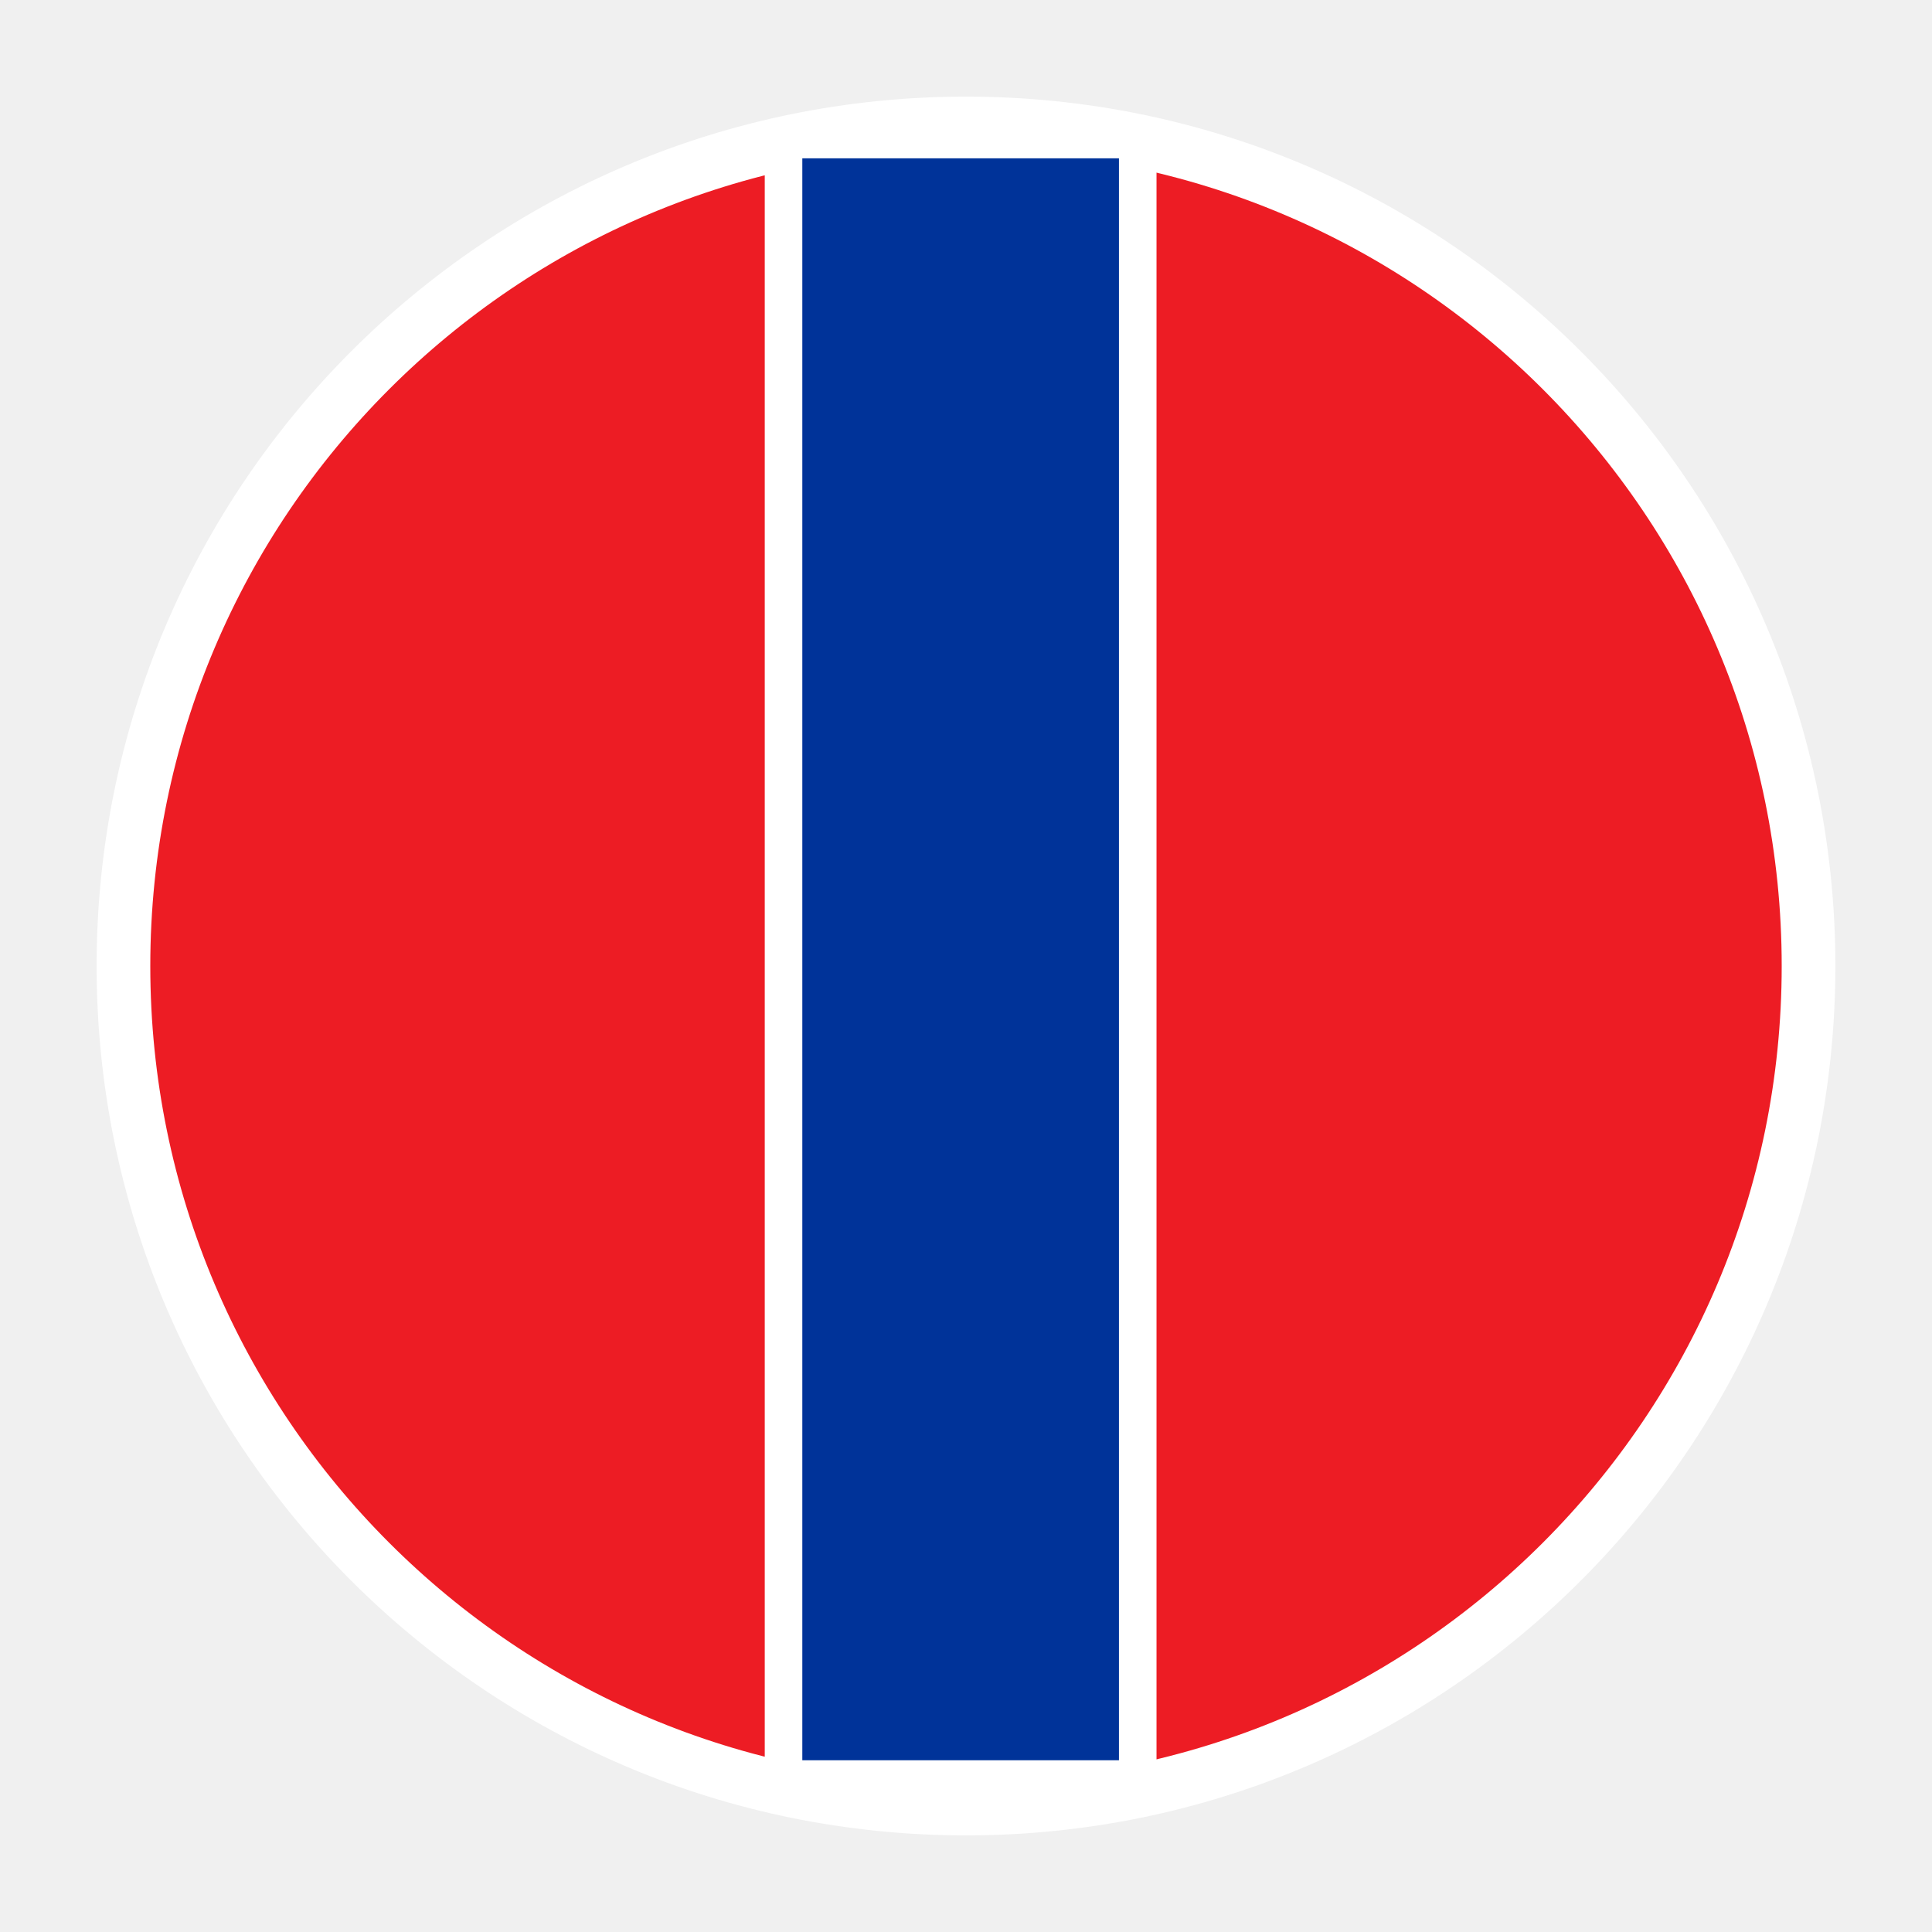
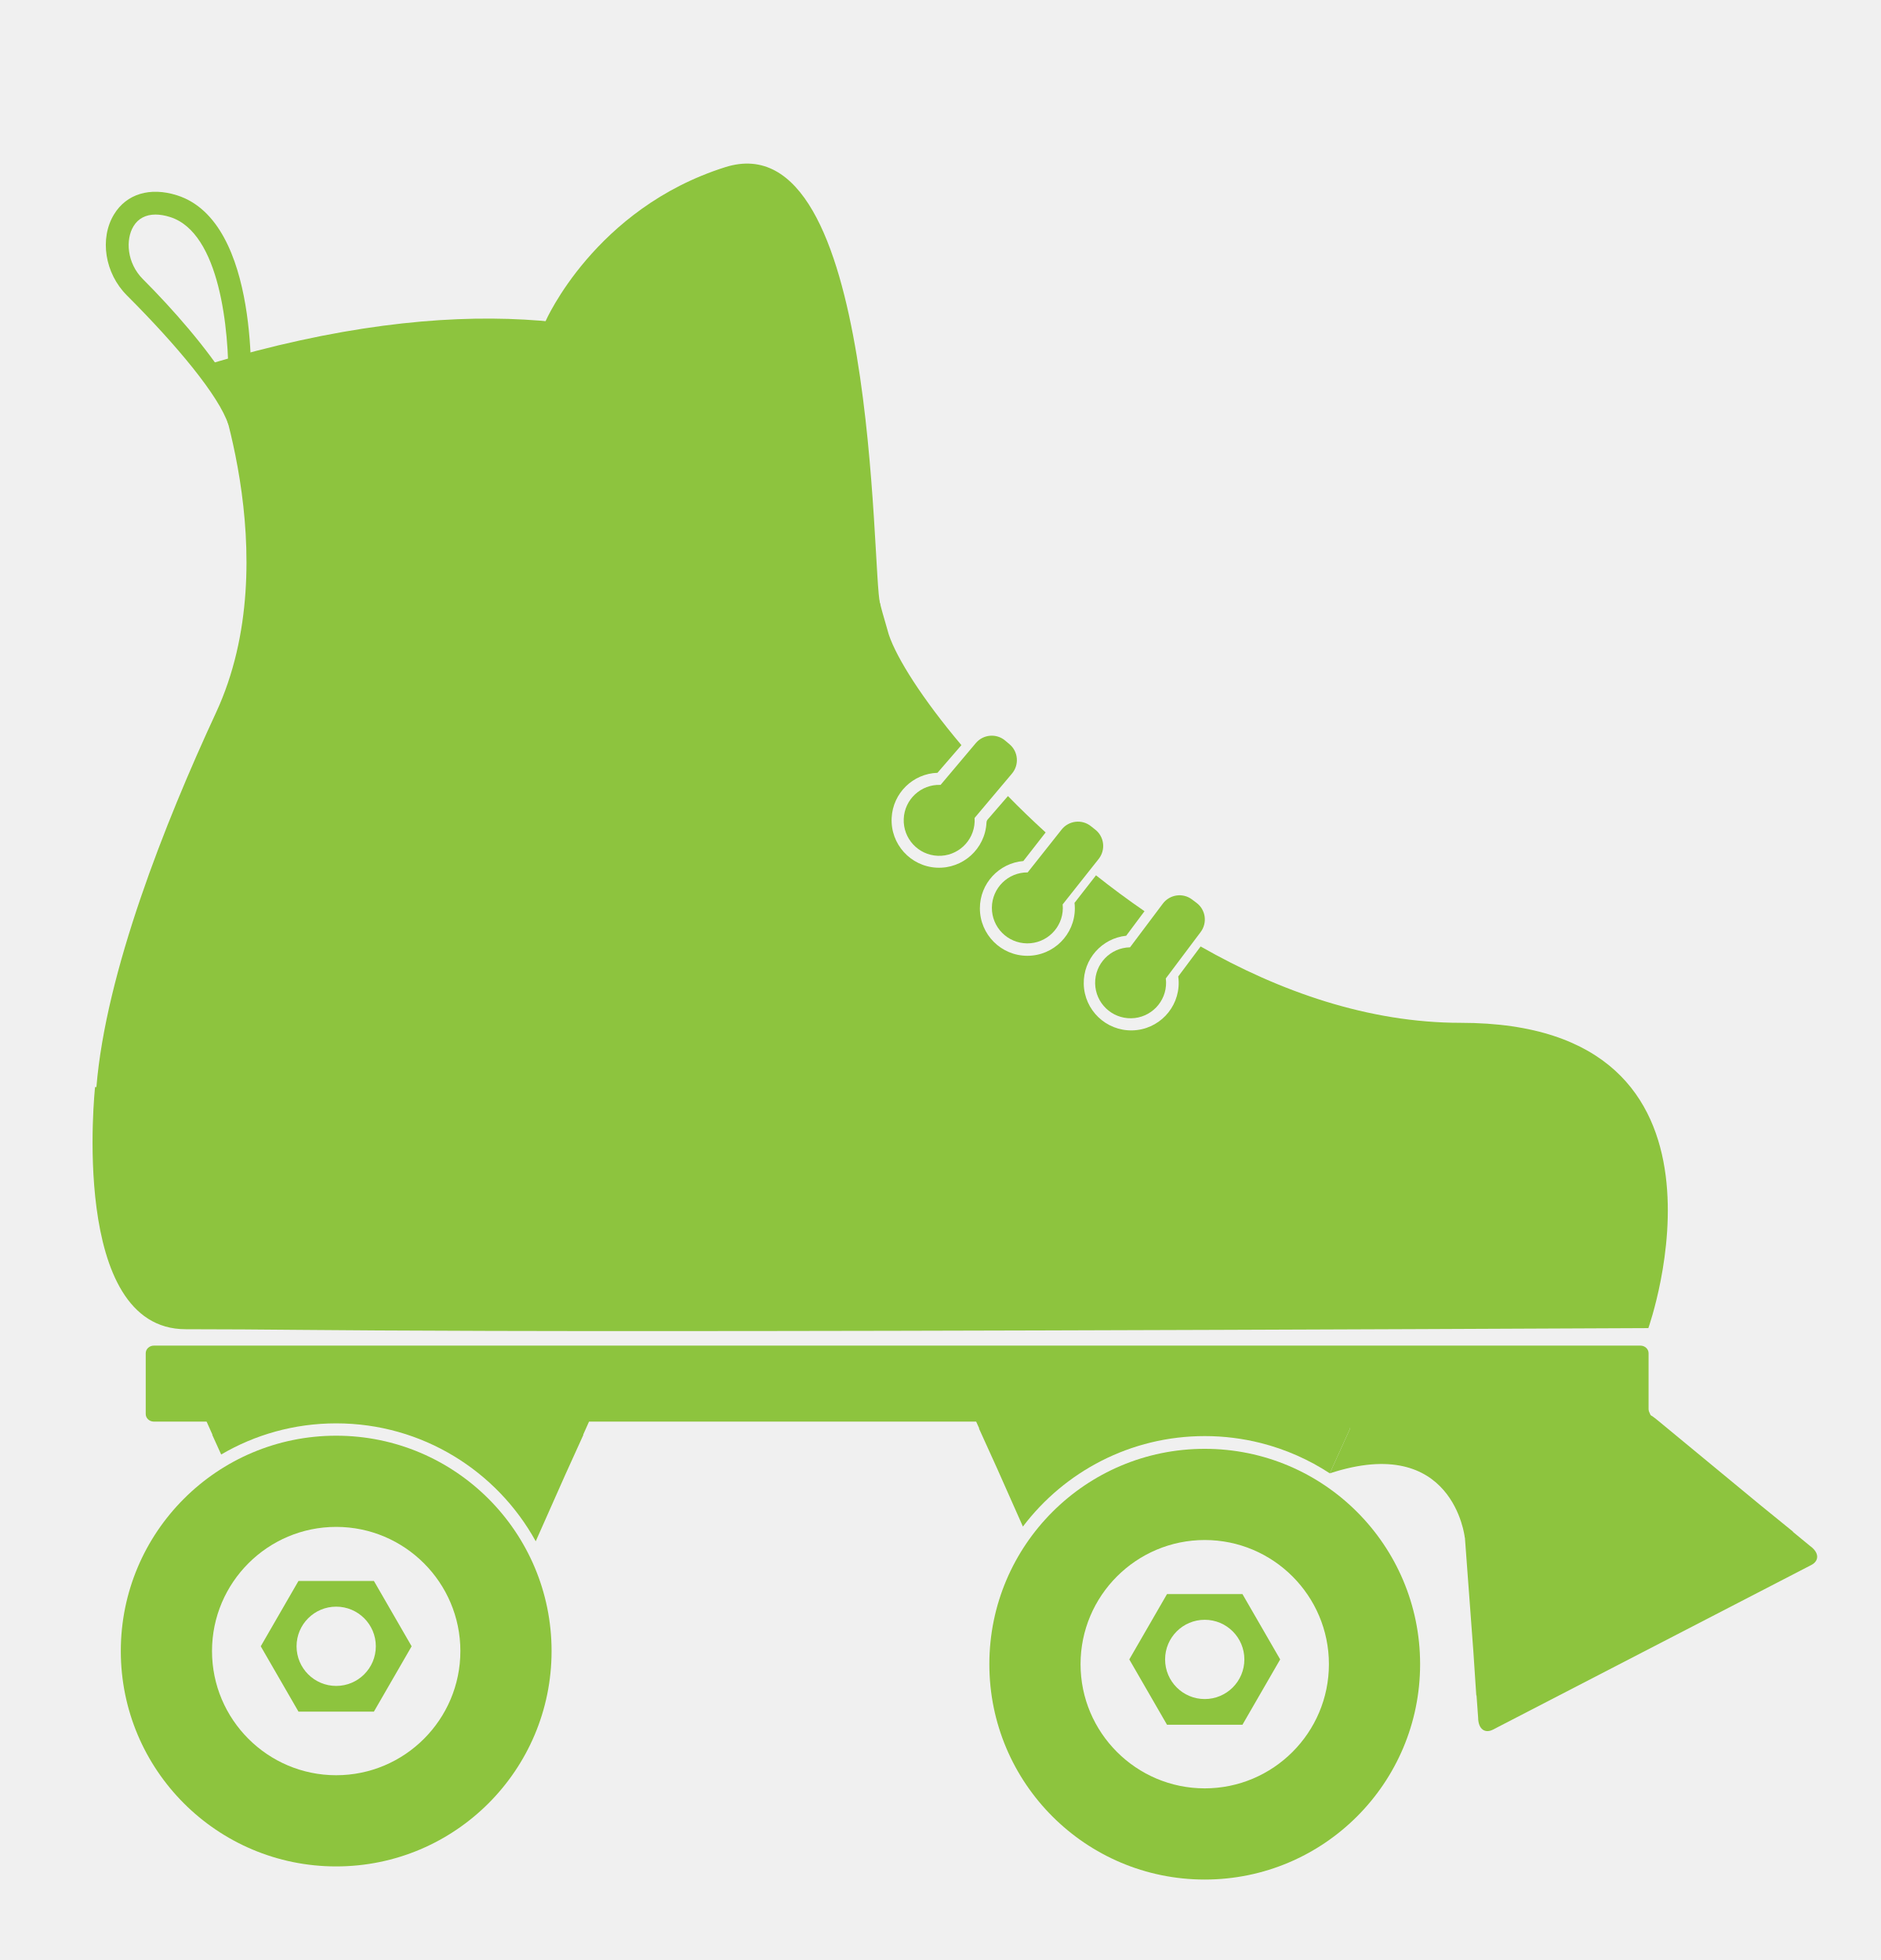
- <svg xmlns="http://www.w3.org/2000/svg" xmlns:xlink="http://www.w3.org/1999/xlink" version="1.1" id="Layer_1" x="0px" y="0px" width="360px" height="360px" viewBox="0 0 360 360" enable-background="new 0 0 360 360" xml:space="preserve">
+ <svg xmlns="http://www.w3.org/2000/svg" version="1.1" id="_x2014_ÎÓÈ_x5F_1" x="0px" y="0px" width="426.043px" height="444.044px" viewBox="0 0 426.043 444.044" enable-background="new 0 0 426.043 444.044" xml:space="preserve">
  <g>
-     <defs>
-       <rect id="SVGID_1_" x="0" y="0" width="360" height="360" />
-     </defs>
-     <clipPath id="SVGID_2_">
-       <use xlink:href="#SVGID_1_" overflow="visible" />
-     </clipPath>
-     <path clip-path="url(#SVGID_2_)" fill="#ED1C24" stroke="#FFFFFF" stroke-width="10" stroke-miterlimit="10" d="M23.005,180     C23.005,93.294,93.294,23.005,180,23.005S336.994,93.294,336.994,180c0,86.707-70.289,156.996-156.995,156.996     S23.005,266.707,23.005,180" />
-     <circle display="none" clip-path="url(#SVGID_2_)" fill="none" stroke="#FFFFFF" stroke-width="8" stroke-miterlimit="10" cx="180" cy="180" r="156.995" />
-     <path display="none" clip-path="url(#SVGID_2_)" fill="#003399" d="M71.709,180c0-59.807,48.483-108.29,108.29-108.29     s108.29,48.483,108.29,108.29S239.807,288.291,180,288.291S71.709,239.807,71.709,180" />
-     <circle display="none" clip-path="url(#SVGID_2_)" fill="none" stroke="#FFFFFF" stroke-width="8" stroke-miterlimit="10" cx="179.999" cy="180" r="108.29" />
-     <path display="none" clip-path="url(#SVGID_2_)" fill="none" stroke="#CAA61F" stroke-width="8" stroke-linecap="round" stroke-miterlimit="10" d="     M62.748,117.128" />
-     <polygon display="none" clip-path="url(#SVGID_2_)" fill="#ED1C24" points="180,107.777 196.934,159.896 251.734,159.896      207.4,192.105 224.334,244.223 180,212.012 135.666,244.223 152.6,192.105 108.266,159.896 163.065,159.896   " />
-     <polygon display="none" clip-path="url(#SVGID_2_)" fill="none" stroke="#FFFFFF" stroke-width="4" stroke-linecap="round" stroke-linejoin="round" stroke-miterlimit="10" points="     180,107.777 196.934,159.896 251.734,159.896 207.4,192.105 224.334,244.223 180,212.012 135.666,244.223 152.6,192.105      108.266,159.896 163.065,159.896   " />
-     <path clip-path="url(#SVGID_2_)" fill="none" stroke="#FFFFFF" stroke-width="4" stroke-linecap="round" stroke-linejoin="round" stroke-miterlimit="10" d="     M247.289,160.37" />
-     <path clip-path="url(#SVGID_2_)" fill="#CAA61F" d="M192.957,159.37" />
+     <g>
+       <path fill="#8DC43E" d="M373.453,320.349c0,0.95-0.828,1.721-1.848,1.721H34.86c-1.021,0-1.848-0.771-1.848-1.721v-13.773       c0-0.95,0.828-1.722,1.848-1.722h336.745c1.02,0,1.848,0.771,1.848,1.722V320.349z" />
+       <path fill="#8DC43E" d="M410.316,354.554l-33.25,17.197l-5.62,2.906l-33.25,17.198c-1.745,0.902-3.334-0.032-3.354-2.73       c0,0-0.165-2.271-0.365-5.038l-0.052,0.027l-0.651-9.792c-0.001-0.011-0.002-0.027-0.002-0.036l-2.276-30.651       c-0.05-0.982-0.092-1.89,1.347-2.634l38.688-20.01c2.204-1.141,2.674-0.166,4.141,0.917l22.864,18.88       c0.007,0.006,0.02,0.018,0.028,0.024l7.613,6.19l-0.051,0.026c2.144,1.762,3.901,3.208,3.901,3.208       C412.217,351.814,412.061,353.651,410.316,354.554z" />
+       <path fill="#8DC43E" d="M123.591,72.759c0,0,11.137-25.546,40.69-34.884c34.64-10.945,33.151,92.128,35.106,99.027       C201.348,143.803,142.564,121.081,123.591,72.759z" />
+       <path fill="#8DC43E" d="M51.75,96.239c-2.108-6.529-11.73-18.042-23.019-29.332c-4.984-4.983-6.23-12.869-2.899-18.343       c2.827-4.645,8.17-6.256,14.287-4.31C59.092,50.29,56.864,88.916,56.76,90.557l-2.887-0.182c0.774,1.507,1.395,2.943,1.826,4.277       L51.75,96.239z M35.232,48.608c-2.204,0-3.924,0.895-4.988,2.642c-1.835,3.015-1.537,8.33,2.139,12.005       c6.841,6.842,14.557,15.68,19.352,23.376c0.153-11.773-1.902-33.867-13.182-37.456C37.356,48.796,36.244,48.608,35.232,48.608z" />
+       <g>
+         <path fill="#8DC43E" d="M132.373,316.446H93.411h-6.587H47.861c-2.044,0-3.067,1.56-1.796,3.967c0,0,0.934,2.091,2.072,4.642         l-0.061-0.001l2.027,4.469c7.647-4.484,16.55-7.057,26.055-7.057c19.472,0,36.421,10.789,45.202,26.715l6.703-15.098         c0.003-0.007,0.01-0.023,0.015-0.032l4.081-8.997l-0.061,0.001c1.138-2.551,2.072-4.642,2.072-4.642         C135.439,318.006,134.417,316.446,132.373,316.446z" />
+         <path fill="#8DC43E" d="M76.158,345.922c15.511,0,28.131,12.619,28.131,28.13c0,15.513-12.62,28.132-28.131,28.132         c-15.512,0-28.131-12.619-28.131-28.132C48.027,358.541,60.646,345.922,76.158,345.922 M76.158,325.263         c-26.946,0-48.79,21.844-48.79,48.789c0,26.947,21.844,48.79,48.79,48.79c26.945,0,48.79-21.843,48.79-48.79         C124.948,347.106,103.103,325.263,76.158,325.263L76.158,325.263z" />
+         <path fill="#8DC43E" d="M84.702,358.171H67.613l-8.545,14.801l8.545,14.801h17.089l8.545-14.801L84.702,358.171z M76.158,381.952         c-4.959,0-8.979-4.021-8.979-8.98c0-4.958,4.02-8.979,8.979-8.979c4.958,0,8.979,4.021,8.979,8.979         C85.137,377.931,81.116,381.952,76.158,381.952z" />
+       </g>
+       <g>
+         <path fill="#8DC43E" d="M369.359,310.177l-81.985,4.835c0,0,19.552,6.059,18.413,8.608h0.061l-4.079,8.996         c-0.005,0.01-0.013,0.025-0.017,0.034l-0.505,1.139l0,0c28.009-9.191,30.574,14.54,30.574,14.54         c6.378-0.296,45.993-18.771,45.993-18.771L369.359,310.177z" />
+         <polygon fill="#8DC43E" points="301.245,333.792 301.247,333.789 301.244,333.789       " />
+         <path fill="#8DC43E" d="M306.064,315.012h-18.69h-20.273h-6.587h-38.963c-2.044,0-3.066,1.56-1.796,3.966         c0,0,0.935,2.093,2.072,4.643h-0.061l4.08,8.996c0.005,0.01,0.011,0.025,0.015,0.034l5.86,13.196         c9.435-12.453,24.383-20.499,41.21-20.499c4.382,0,8.633,0.554,12.694,1.579c5.629,1.424,10.893,3.764,15.616,6.863         c0,0,0.003-0.001,0.005-0.001l0.505-1.139c0.004-0.009,0.012-0.024,0.017-0.034l4.079-8.996h-0.061         c1.139-2.55,2.072-4.643,2.072-4.643C309.129,316.571,308.106,315.012,306.064,315.012z" />
+       </g>
+       <g>
+         <path fill="#8DC43E" d="M272.909,348.896c15.512,0,28.131,12.619,28.131,28.131c0,15.511-12.619,28.131-28.131,28.131         c-15.511,0-28.131-12.62-28.131-28.131C244.778,361.515,257.398,348.896,272.909,348.896 M272.909,328.236         c-26.945,0-48.79,21.845-48.79,48.79s21.845,48.789,48.79,48.789c26.944,0,48.789-21.844,48.789-48.789         S299.854,328.236,272.909,328.236L272.909,328.236z" />
+         <path fill="#8DC43E" d="M281.454,361.146h-17.09l-8.545,14.799l8.545,14.801h17.09l8.545-14.801L281.454,361.146z          M272.909,384.926c-4.959,0-8.979-4.021-8.979-8.98c0-4.958,4.021-8.979,8.979-8.979c4.958,0,8.979,4.021,8.979,8.979         C281.888,380.905,277.867,384.926,272.909,384.926z" />
+       </g>
+       <g>
+         <path fill="#8DC43E" d="M228.689,168.614l-0.998-0.842c-1.984-1.673-4.962-1.412-6.645,0.585l-7.975,9.464         c-0.002,0-0.006,0-0.009,0c-4.437-0.169-8.169,3.29-8.338,7.726c-0.168,4.436,3.29,8.168,7.727,8.337         c4.435,0.169,8.167-3.29,8.336-7.725c0.012-0.288,0.006-0.571-0.013-0.851l8.466-10.047         C230.923,173.264,230.677,170.288,228.689,168.614z" />
+       </g>
+       <g>
+         <path fill="#8DC43E" d="M248.129,187.97l-1.022-0.811c-2.036-1.613-5.003-1.26-6.624,0.787l-7.683,9.703         c-0.003,0-0.007-0.001-0.01-0.001c-4.438-0.034-8.064,3.537-8.098,7.976c-0.035,4.439,3.536,8.065,7.975,8.099         c4.439,0.034,8.064-3.537,8.098-7.976c0.003-0.287-0.011-0.571-0.039-0.85l8.156-10.299         C250.503,192.549,250.165,189.582,248.129,187.97z" />
+       </g>
+       <g>
+         <path fill="#8DC43E" d="M271.059,204.552l-1.043-0.785c-2.076-1.56-5.034-1.13-6.601,0.958l-7.432,9.896c-0.004,0-0.007,0-0.01,0         c-4.438,0.08-7.97,3.743-7.891,8.182c0.08,4.439,3.745,7.971,8.183,7.891s7.97-3.744,7.89-8.181         c-0.006-0.288-0.027-0.571-0.062-0.849l7.889-10.506C273.549,209.068,273.137,206.11,271.059,204.552z" />
+       </g>
+       <path fill="#8DC43E" d="M330.891,231.724c-20.831,0-40.962-7.065-58.912-17.299l-5.071,6.798c0.056,0.405,0.09,0.816,0.099,1.234       c0.127,5.939-4.585,10.855-10.524,10.982c-5.937,0.126-10.854-4.586-10.98-10.525c-0.12-5.631,4.111-10.341,9.614-10.92       l4.147-5.561c-3.798-2.61-7.465-5.334-10.986-8.126l-4.865,6.241c0.046,0.405,0.073,0.817,0.073,1.235       c0,5.941-4.816,10.756-10.757,10.756c-5.938,0-10.755-4.815-10.755-10.756c0-5.632,4.331-10.251,9.845-10.714l5.051-6.479       c-3.146-2.874-5.74-5.374-8.539-8.238l-4.482,5.18c-0.217,0.239-0.358,0.431-0.381,0.848c-0.304,5.933-5.36,10.495-11.291,10.192       c-5.931-0.304-10.496-5.359-10.191-11.292c0.289-5.626,4.85-10.017,10.38-10.197l5.425-6.27       c-8.821-10.451-14.623-19.63-16.44-25.009c-4.354-14.644-5.219-21.288-7.368-32.72c0,0-31.634-63.052-146.549-28.622       c0,0,17.862,43.685,1.506,78.978C37.33,186.485,23.993,220.2,21.84,246.281l-0.303-0.015c0,0-5.941,54.873,20.527,54.873       c37.912,0,35.639,1.107,331.339-0.253C373.402,300.886,398.031,231.724,330.891,231.724z" />
+     </g>
  </g>
-   <rect x="146" y="26" fill="#003399" stroke="#FFFFFF" stroke-width="7" stroke-miterlimit="10" width="66" height="305.5" />
+   <defs>
+     <filter id="Adobe_OpacityMaskFilter" filterUnits="userSpaceOnUse" x="184.71" y="663.915" width="0" height="0">
+       <feFlood style="flood-color:white;flood-opacity:1" result="back" />
+       <feBlend in="SourceGraphic" in2="back" mode="normal" />
+     </filter>
+   </defs>
+   <mask maskUnits="userSpaceOnUse" x="184.71" y="663.915" width="0" height="0" id="SVGID_1_">
+     <g filter="url(#Adobe_OpacityMaskFilter)">
+       <defs>
+         <filter id="Adobe_OpacityMaskFilter_1_" filterUnits="userSpaceOnUse" x="184.71" y="663.915" width="0" height="0">
+           <feFlood style="flood-color:white;flood-opacity:1" result="back" />
+           <feBlend in="SourceGraphic" in2="back" mode="normal" />
+         </filter>
+       </defs>
+       <mask maskUnits="userSpaceOnUse" x="184.71" y="663.915" width="0" height="0" id="SVGID_1_">
+         <g filter="url(#Adobe_OpacityMaskFilter_1_)">
+       </g>
+       </mask>
+       <linearGradient id="SVGID_2_" gradientUnits="userSpaceOnUse" x1="184.71" y1="663.915" x2="184.71" y2="663.915">
+         <stop offset="0" style="stop-color:#000000" />
+         <stop offset="0.327" style="stop-color:#020202" />
+         <stop offset="0.464" style="stop-color:#090909" />
+         <stop offset="0.565" style="stop-color:#161616" />
+         <stop offset="0.649" style="stop-color:#272727" />
+         <stop offset="0.722" style="stop-color:#3E3E3E" />
+         <stop offset="0.787" style="stop-color:#5A5A5A" />
+         <stop offset="0.847" style="stop-color:#7C7C7C" />
+         <stop offset="0.902" style="stop-color:#A4A4A4" />
+         <stop offset="0.952" style="stop-color:#CECECE" />
+         <stop offset="1" style="stop-color:#FFFFFF" />
+       </linearGradient>
+       <path mask="url(#SVGID_1_)" fill="url(#SVGID_2_)" d="M184.71,663.915" />
+     </g>
+   </mask>
+   <linearGradient id="SVGID_3_" gradientUnits="userSpaceOnUse" x1="184.71" y1="663.915" x2="184.71" y2="663.915">
+     <stop offset="0" style="stop-color:#000000" />
+     <stop offset="0.517" style="stop-color:#020202" />
+     <stop offset="0.734" style="stop-color:#090808" />
+     <stop offset="0.893" style="stop-color:#151314" />
+     <stop offset="1" style="stop-color:#231F20" />
+   </linearGradient>
+   <path fill="url(#SVGID_3_)" d="M184.71,663.915" />
</svg>
